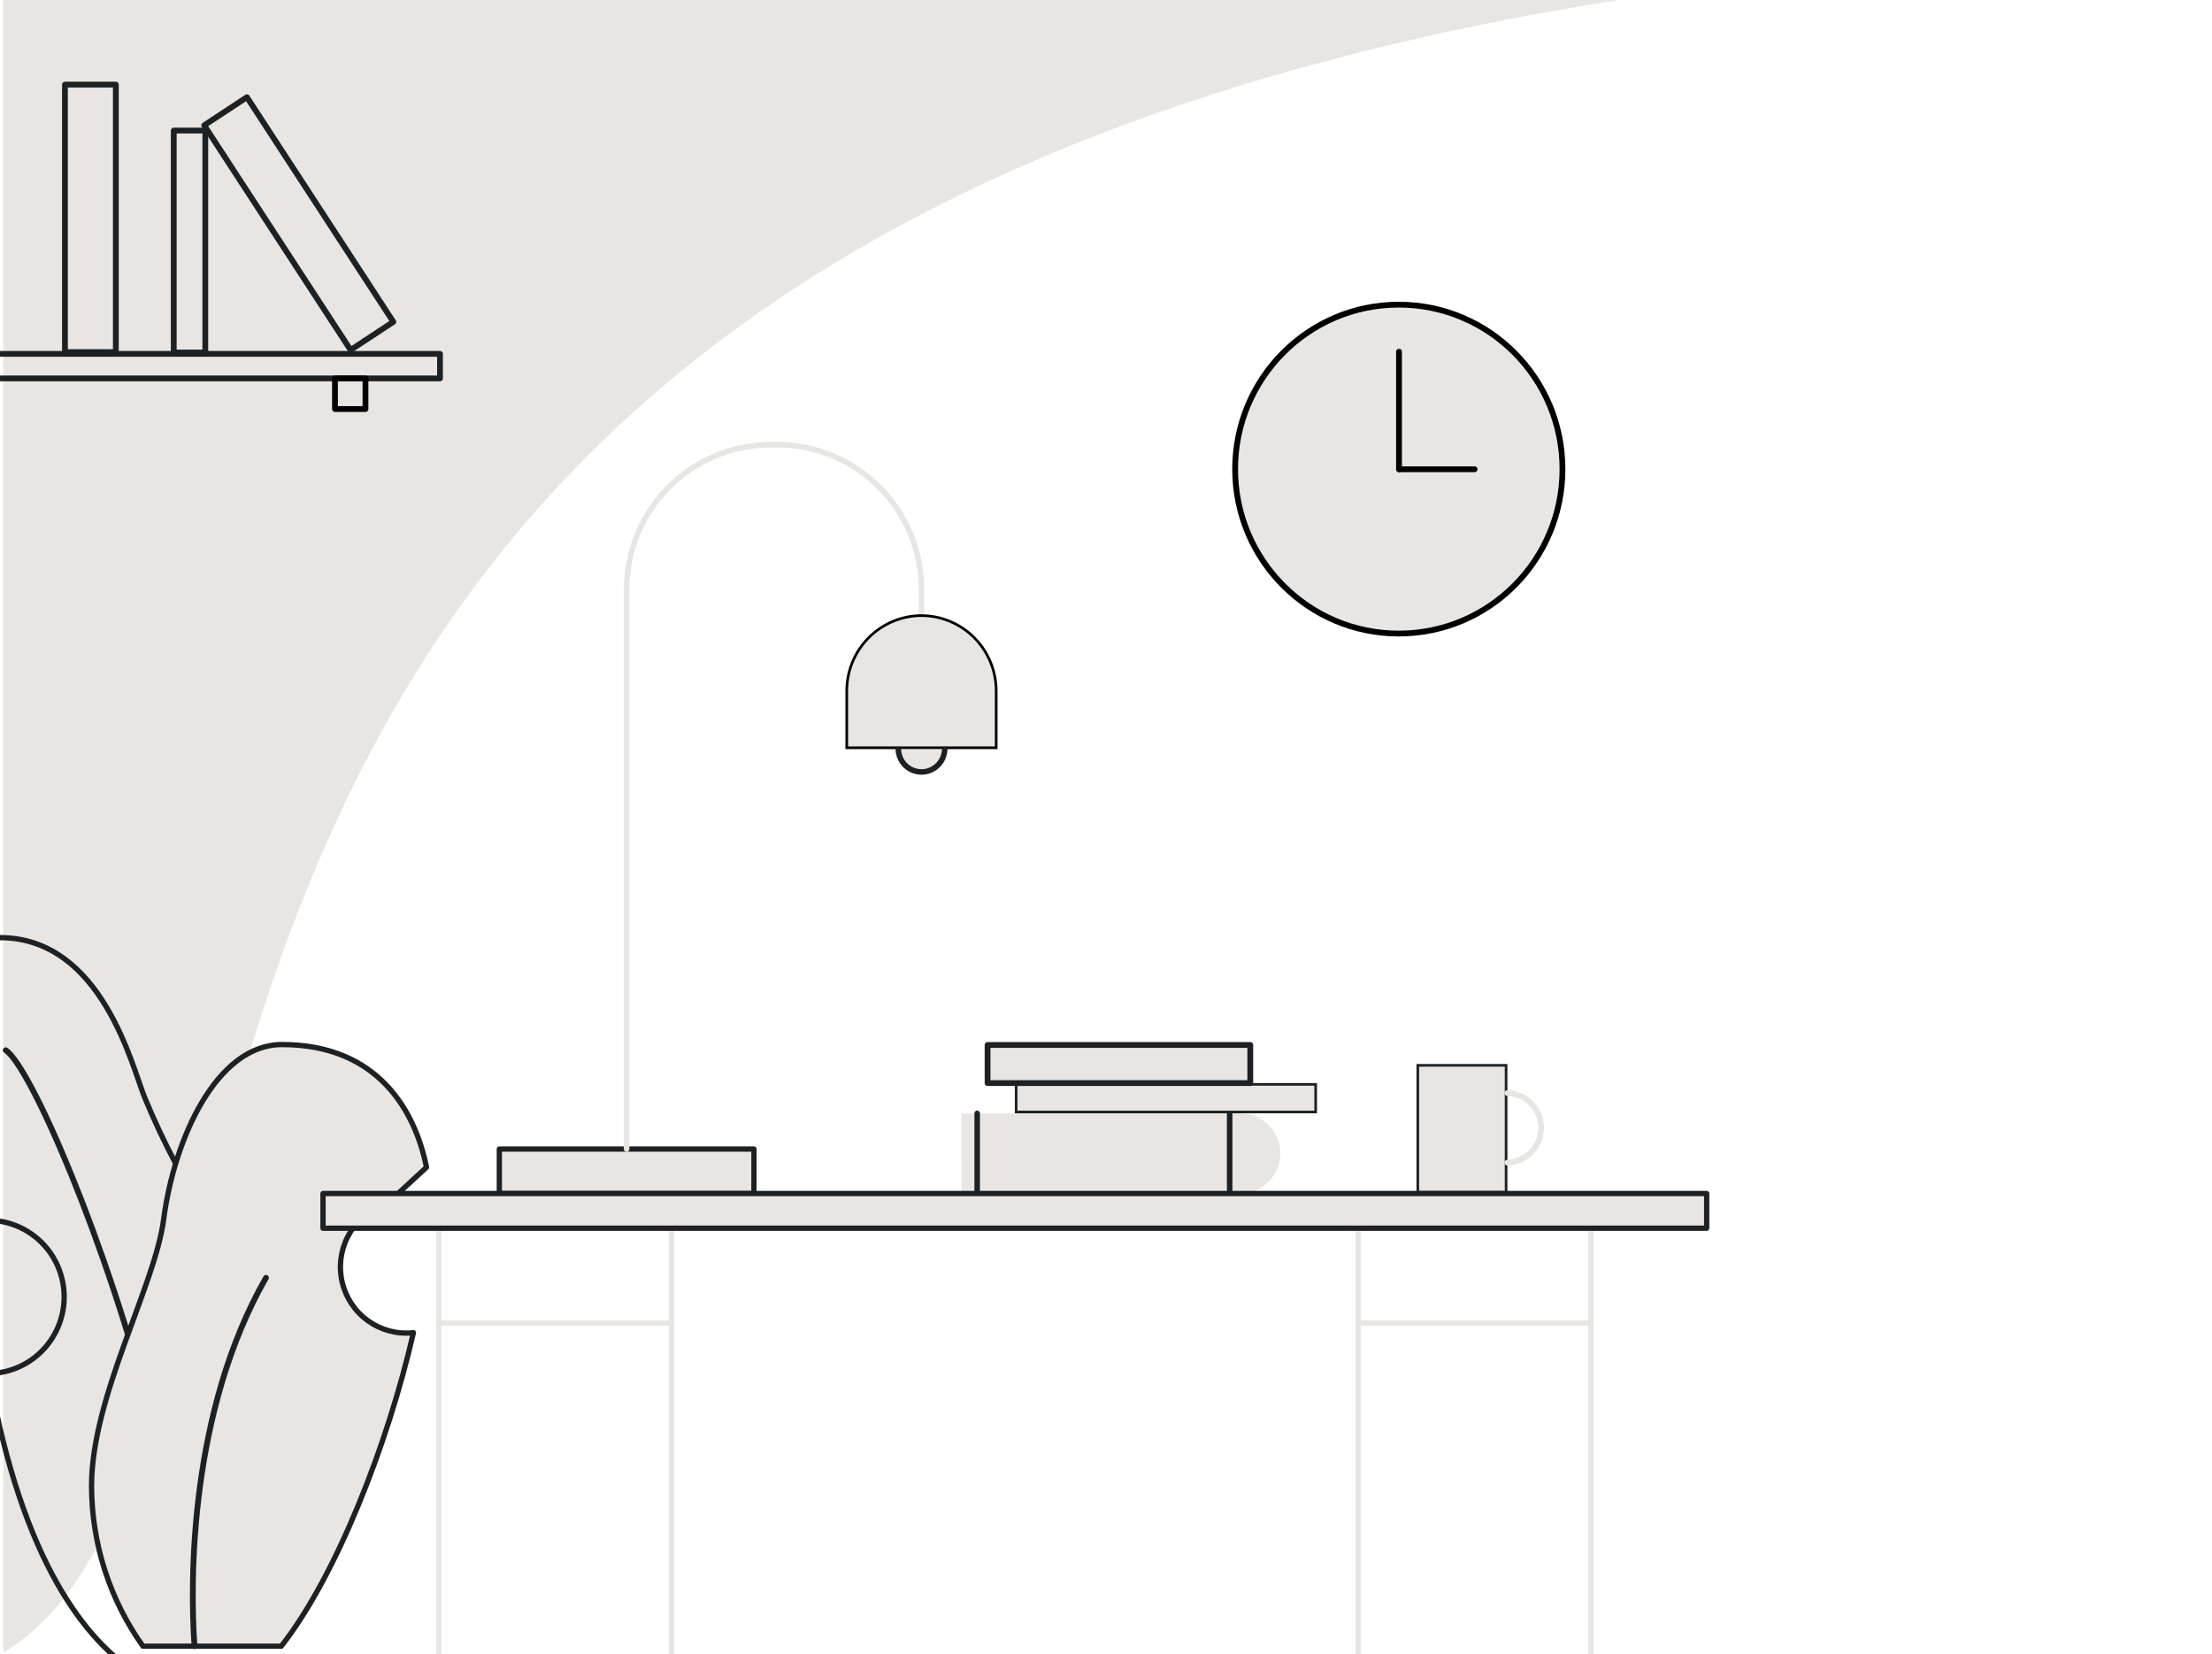
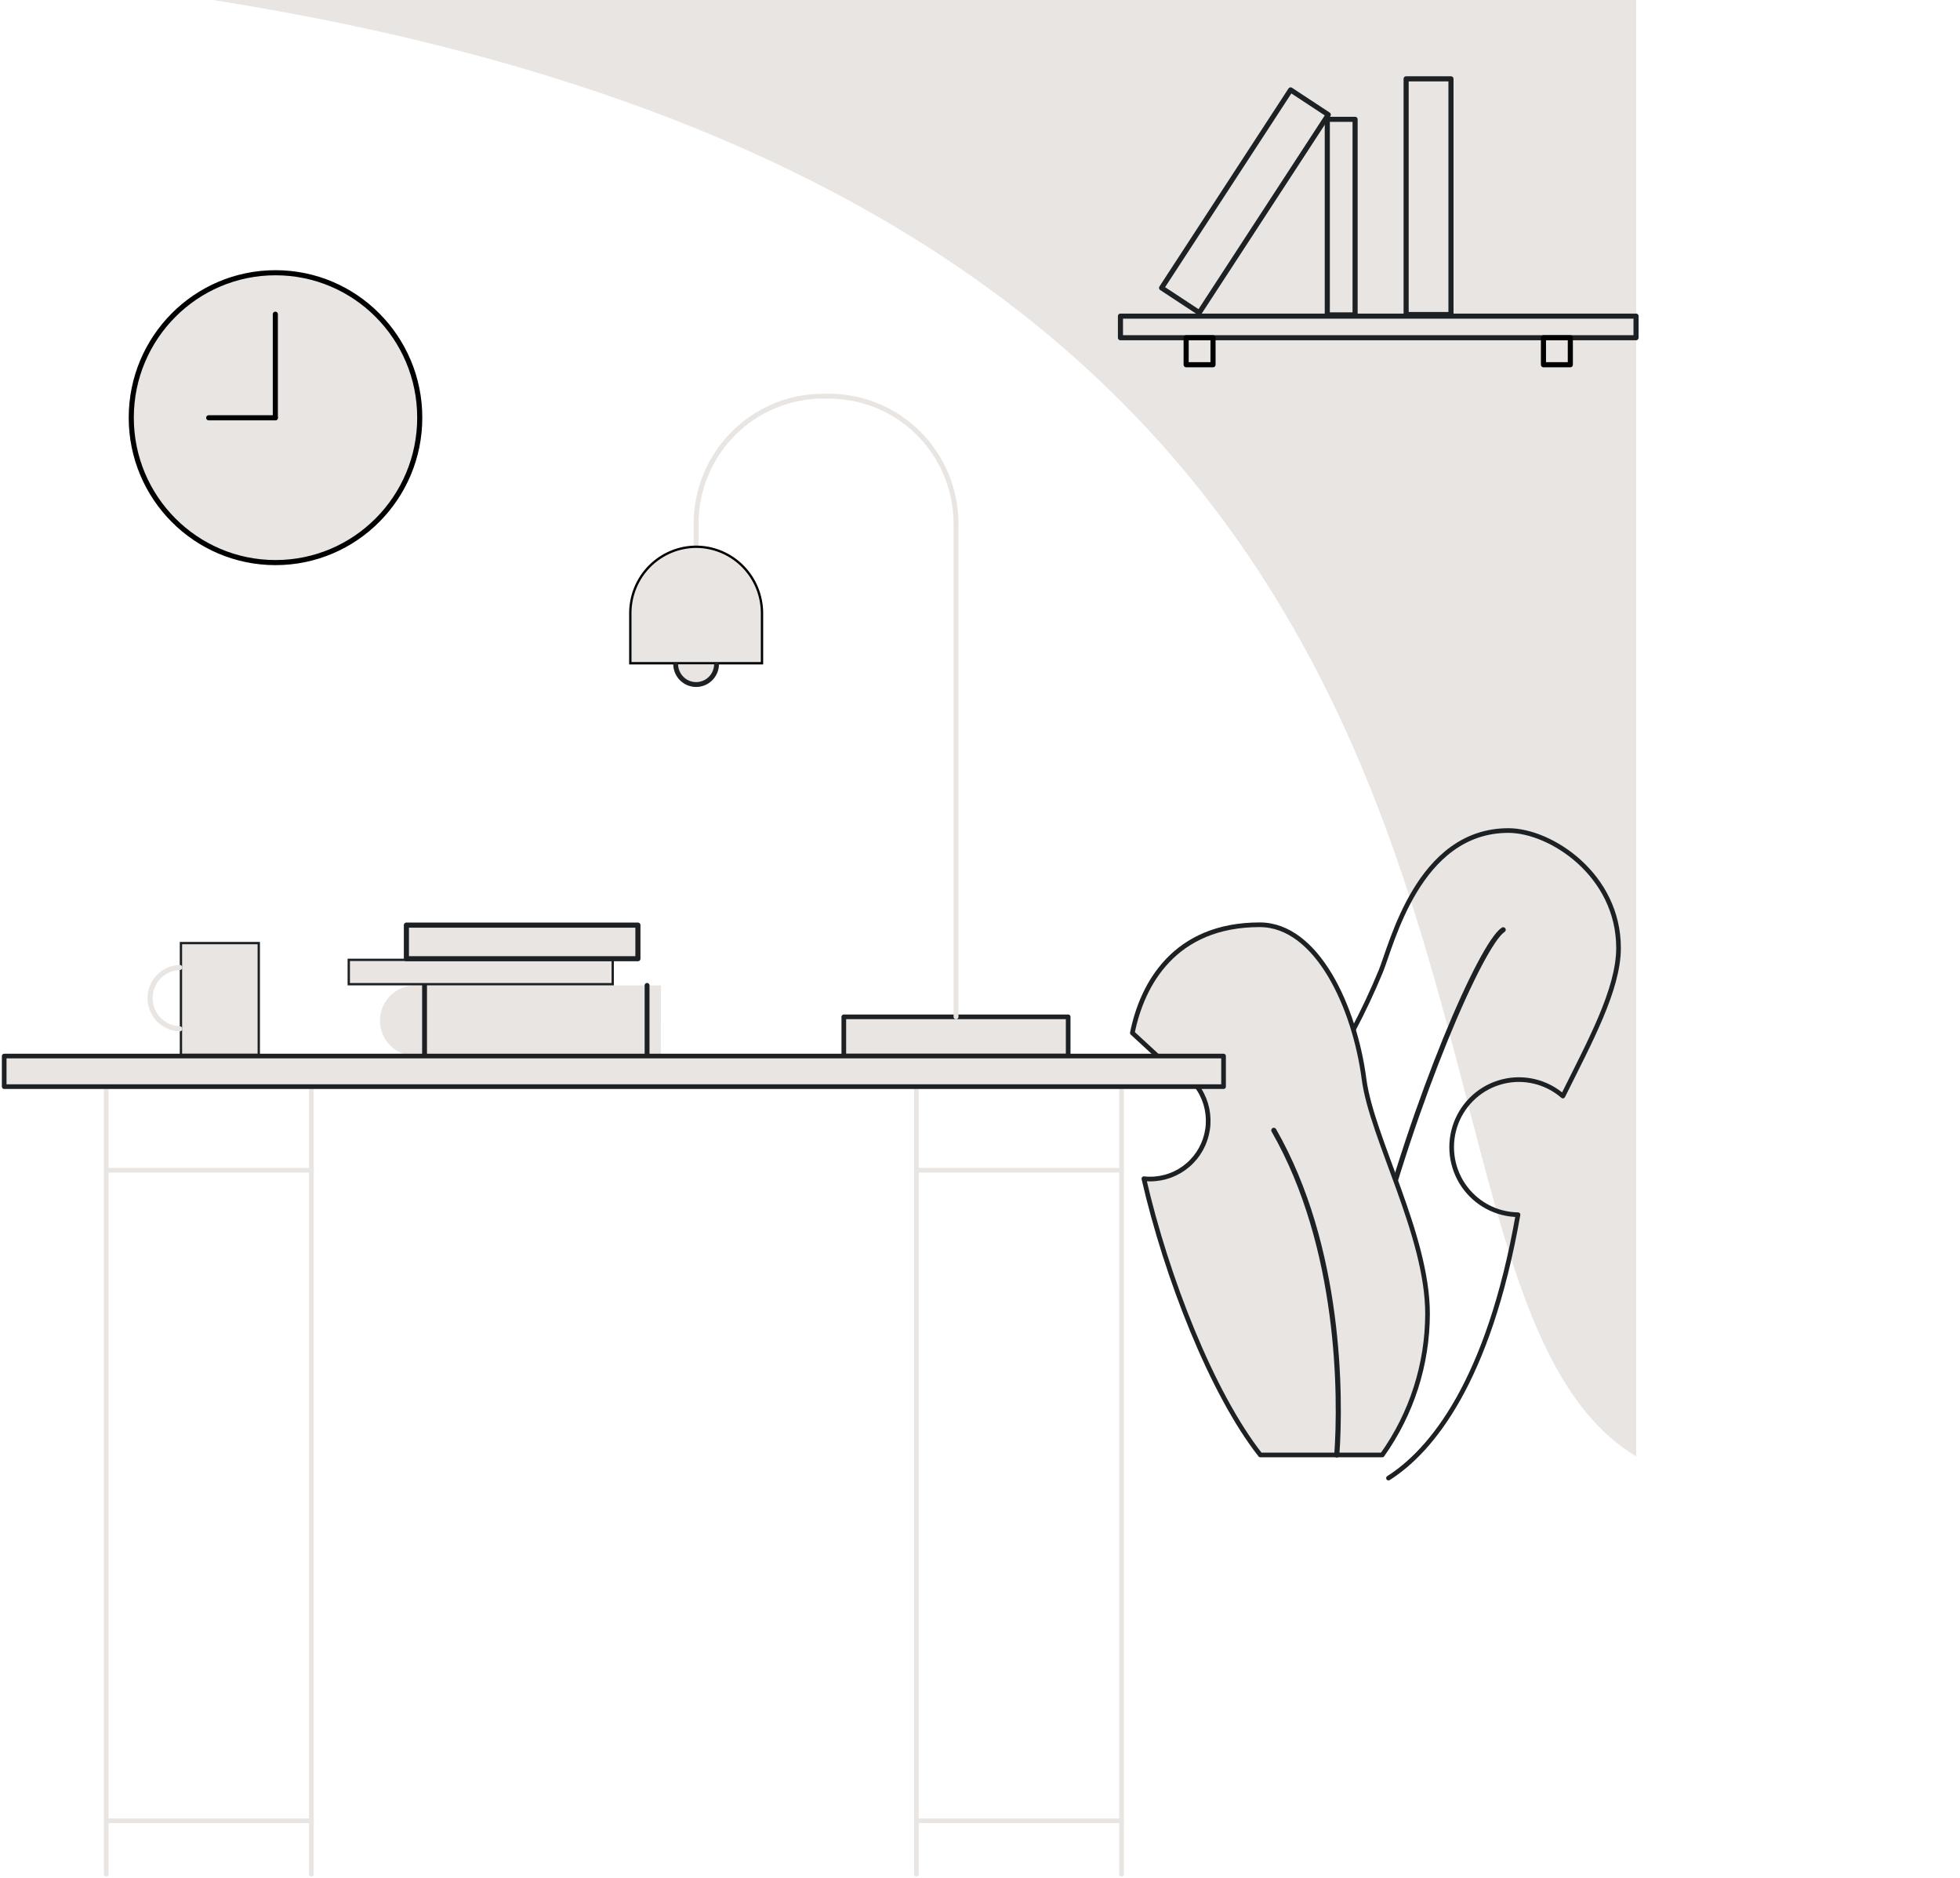
- <svg xmlns="http://www.w3.org/2000/svg" width="915" height="684" viewBox="0 0 915 684" fill="none">
-   <path d="M669.361 5.29289e-05C-8.139 107 143.361 598 1.361 683.5V0L669.361 5.29289e-05Z" fill="#E8E5E2" />
-   <path d="M181.509 877.536V507.505" stroke="#E8E5E2" stroke-width="2.187" stroke-linecap="round" stroke-linejoin="round" />
-   <path d="M277.792 877.536V507.505" stroke="#E8E5E2" stroke-width="2.187" stroke-linecap="round" stroke-linejoin="round" />
-   <path d="M181.509 547.212H277.792" stroke="#E8E5E2" stroke-width="2.187" stroke-linecap="round" stroke-linejoin="round" />
-   <path d="M561.778 877.536V507.505" stroke="#E8E5E2" stroke-width="2.187" stroke-linecap="round" stroke-linejoin="round" />
-   <path d="M658.062 877.536V507.505" stroke="#E8E5E2" stroke-width="2.187" stroke-linecap="round" stroke-linejoin="round" />
-   <path d="M561.778 547.212H658.061" stroke="#E8E5E2" stroke-width="2.187" stroke-linecap="round" stroke-linejoin="round" />
-   <path d="M311.867 475.209H206.551V493.62H311.867V475.209Z" fill="#E8E5E2" stroke="#1D2124" stroke-width="2.187" stroke-linecap="round" stroke-linejoin="round" />
-   <path d="M381.193 253.601V243.642C381.147 227.818 374.87 212.657 363.732 201.468C352.594 190.279 337.501 183.973 321.749 183.927H318.637C302.885 183.973 287.792 190.279 276.654 201.468C265.516 212.657 259.239 227.818 259.193 243.642V475.209" stroke="#E8E5E2" stroke-width="2.285" stroke-linecap="round" stroke-linejoin="round" />
-   <path d="M412.077 308.189V308.192V308.195V308.198V308.201V308.204V308.207V308.21V308.213V308.216V308.22V308.223V308.226V308.229V308.232V308.235V308.238V308.241V308.244V308.247V308.25V308.253V308.257V308.26V308.263V308.266V308.269V308.272V308.275V308.278V308.281V308.284V308.287V308.291V308.294V308.297V308.3V308.303V308.306V308.309V308.312V308.315V308.319V308.322V308.325V308.328V308.331V308.334V308.337V308.34V308.343V308.346V308.35V308.353V308.356V308.359V308.362V308.365V308.368V308.371V308.374V308.378V308.381V308.384V308.387V308.39V308.393V308.396V308.399V308.403V308.406V308.409V308.412V308.415V308.418V308.421V308.424V308.428V308.431V308.434V308.437V308.44V308.443V308.446V308.449V308.453V308.456V308.459V308.462V308.465V308.468V308.471V308.474V308.478V308.481V308.484V308.487V308.49V308.493V308.496V308.5V308.503V308.506V308.509V308.512V308.515V308.518V308.522V308.525V308.528V308.531V308.534V308.537V308.54V308.544V308.547V308.55V308.553V308.556V308.559V308.562V308.566V308.569V308.572V308.575V308.578V308.581V308.584V308.588V308.591V308.594V308.597V308.6V308.603V308.607V308.61V308.613V308.616V308.619V308.622V308.625V308.629V308.632V308.635V308.638V308.641V308.644V308.648V308.651V308.654V308.657V308.66V308.663V308.667V308.67V308.673V308.676V308.679V308.682V308.685V308.689V308.692V308.695V308.698V308.701V308.704V308.708V308.711V308.714V308.717V308.72V308.723V308.727V308.73V308.733V308.736V308.739V308.742V308.746V308.749V308.752V308.755V308.758V308.761V308.765V308.768V308.771V308.774V308.777V308.781V308.784V308.787V308.79V308.793V308.796V308.8V308.803V308.806V308.809V308.812V308.815V308.819V308.822V308.825V308.828V308.831V308.835V308.838V308.841V308.844V308.847V308.85V308.854V308.857V308.86V308.863V308.866V308.869V308.873V308.876V308.879V308.882V308.885V308.889V308.892V308.895V308.898V308.901V308.904V308.908V308.911V308.914V308.917V308.92V308.924V308.927V308.93V308.933V308.936V308.939V308.943V308.946V308.949V308.952V308.955V308.959V308.962V308.965V308.968V308.971V308.975V308.978V308.981V308.984V308.987V308.99V308.994V308.997V309V309.003V309.006V309.01V309.013V309.016V309.019V309.022V309.026V309.029V309.032V309.035V309.038V309.041V309.045V309.048V309.051V309.054V309.057V309.061V309.064V309.067V309.07V309.073V309.077V309.08V309.083V309.086V309.089V309.092V309.096V309.099V309.102V309.105V309.108V309.112V309.115V309.118V309.121V309.124V309.128V309.131V309.134V309.137V309.14V309.144V309.147V309.15V309.153V309.156V309.159V309.163V309.166V309.169V309.172V309.175V309.179V309.182V309.185V309.188V309.191V309.195V309.198V309.201V309.204V309.207V309.211V309.214V309.217V309.22V309.223V309.226V309.23V309.233V309.236V309.239V309.242V309.246V309.249V309.252V309.255V309.258V309.26H350.266V309.259V309.256V309.252V309.249V309.246V309.243V309.24V309.237V309.234V309.23V309.227V309.224V309.221V309.218V309.215V309.211V309.208V309.205V309.202V309.199V309.196V309.193V309.189V309.186V309.183V309.18V309.177V309.174V309.17V309.167V309.164V309.161V309.158V309.155V309.152V309.148V309.145V309.142V309.139V309.136V309.133V309.129V309.126V309.123V309.12V309.117V309.114V309.11V309.107V309.104V309.101V309.098V309.095V309.091V309.088V309.085V309.082V309.079V309.076V309.072V309.069V309.066V309.063V309.06V309.057V309.053V309.05V309.047V309.044V309.041V309.038V309.034V309.031V309.028V309.025V309.022V309.019V309.015V309.012V309.009V309.006V309.003V309V308.996V308.993V308.99V308.987V308.984V308.981V308.977V308.974V308.971V308.968V308.965V308.962V308.958V308.955V308.952V308.949V308.946V308.942V308.939V308.936V308.933V308.93V308.927V308.923V308.92V308.917V308.914V308.911V308.908V308.904V308.901V308.898V308.895V308.892V308.888V308.885V308.882V308.879V308.876V308.873V308.869V308.866V308.863V308.86V308.857V308.853V308.85V308.847V308.844V308.841V308.838V308.834V308.831V308.828V308.825V308.822V308.818V308.815V308.812V308.809V308.806V308.803V308.799V308.796V308.793V308.79V308.787V308.783V308.78V308.777V308.774V308.771V308.767V308.764V308.761V308.758V308.755V308.752V308.748V308.745V308.742V308.739V308.736V308.732V308.729V308.726V308.723V308.72V308.716V308.713V308.71V308.707V308.704V308.701V308.697V308.694V308.691V308.688V308.685V308.681V308.678V308.675V308.672V308.669V308.665V308.662V308.659V308.656V308.653V308.649V308.646V308.643V308.64V308.637V308.633V308.63V308.627V308.624V308.621V308.618V308.614V308.611V308.608V308.605V308.602V308.598V308.595V308.592V308.589V308.586V308.582V308.579V308.576V308.573V308.57V308.566V308.563V308.56V308.557V308.554V308.55V308.547V308.544V308.541V308.538V308.534V308.531V308.528V308.525V308.522V308.518V308.515V308.512V308.509V308.506V308.502V308.499V308.496V308.493V308.49V308.486V308.483V308.48V308.477V308.474V308.47V308.467V308.464V308.461V308.458V308.454V308.451V308.448V308.445V308.442V308.438V308.435V308.432V308.429V308.426V308.422V308.419V308.416V308.413V308.41V308.406V308.403V308.4V308.397V308.394V308.39V308.387V308.384V308.381V308.378V308.374V308.371V308.368V308.365V308.362V308.358V308.355V308.352V308.349V308.346V308.342V308.339V308.336V308.333V308.33V308.326V308.323V308.32V308.317V308.314V308.31V308.307V308.304V308.301V308.298V308.294V308.291V308.288V308.285V308.282V308.278V308.275V308.272V308.269V308.266V308.262V308.259V308.256V308.253V308.25V308.246V308.243V308.24V308.237V308.234V308.23V308.227V308.224V308.221V308.218V308.214V308.211V308.208V308.205V308.202V308.198V308.195V308.192V308.189V285.668C350.289 277.441 353.549 269.557 359.335 263.736C365.121 257.916 372.963 254.631 381.15 254.596C389.345 254.619 397.198 257.9 402.993 263.721C408.788 269.543 412.055 277.434 412.077 285.669V308.189Z" fill="#E8E5E2" stroke="black" stroke-width="1.093" />
-   <path d="M390.781 309.938C390.697 312.438 389.65 314.807 387.86 316.546C386.07 318.284 383.678 319.256 381.188 319.256C378.698 319.256 376.305 318.284 374.516 316.546C372.726 314.807 371.678 312.438 371.594 309.938" fill="#E8E5E2" />
-   <path d="M390.781 309.938C390.697 312.438 389.65 314.807 387.86 316.546C386.07 318.284 383.678 319.256 381.188 319.256C378.698 319.256 376.305 318.284 374.516 316.546C372.726 314.807 371.678 312.438 371.594 309.938" stroke="#1D2124" stroke-width="2.285" stroke-linecap="round" stroke-linejoin="round" />
-   <path d="M397.703 460.45H513.065C517.438 460.453 521.633 462.194 524.732 465.293C527.832 468.392 529.584 472.598 529.607 476.991C529.596 481.386 527.853 485.598 524.759 488.706C521.665 491.813 517.473 493.565 513.098 493.576H397.736" fill="#E8E5E2" />
-   <path d="M508.657 460.45V493.62" stroke="#1D2124" stroke-width="2.285" stroke-linecap="round" stroke-linejoin="round" />
-   <path d="M404.211 460.45V493.62" stroke="#1D2124" stroke-width="2.285" stroke-linecap="round" stroke-linejoin="round" />
-   <path d="M420.332 459.892V448.467H544.232V459.892H420.332Z" fill="#E8E5E2" stroke="#1D2124" stroke-width="1.093" />
-   <path d="M517.179 432.167H408.51V447.932H517.179V432.167Z" fill="#E8E5E2" stroke="#1D2124" stroke-width="2.394" stroke-linecap="round" stroke-linejoin="round" />
-   <path d="M586.474 493.084V440.596H623.004V493.084H586.474Z" fill="#E8E5E2" stroke="#1D2124" stroke-width="1.093" />
-   <path d="M623.551 452.042C627.282 452.146 630.827 453.707 633.43 456.395C636.033 459.083 637.489 462.685 637.489 466.435C637.489 470.185 636.033 473.788 633.43 476.475C630.827 479.163 627.282 480.725 623.551 480.828" stroke="#E8E5E2" stroke-width="2.394" stroke-linecap="round" stroke-linejoin="round" />
-   <path d="M578.618 262.026C616.01 262.026 646.323 231.575 646.323 194.013C646.323 156.45 616.01 126 578.618 126C541.226 126 510.914 156.45 510.914 194.013C510.914 231.575 541.226 262.026 578.618 262.026Z" fill="#E8E5E2" stroke="black" stroke-width="2.394" stroke-linecap="round" stroke-linejoin="round" />
-   <path d="M578.701 194.072V145.454" stroke="black" stroke-width="2.394" stroke-linecap="round" stroke-linejoin="round" />
-   <path d="M578.701 194.072H609.979" stroke="black" stroke-width="2.394" stroke-linecap="round" stroke-linejoin="round" />
-   <path d="M182.009 146.362H-60V156.496H182.009V146.362Z" stroke="#1D2124" stroke-width="2.394" stroke-linecap="round" stroke-linejoin="round" />
-   <path d="M47.917 35H26.869V145.618H47.917V35Z" stroke="#1D2124" stroke-width="2.394" stroke-linecap="round" stroke-linejoin="round" />
-   <path d="M102.139 40.196L84.459 51.825L145.022 144.744L162.703 133.115L102.139 40.196Z" stroke="#1D2124" stroke-width="2.394" stroke-linecap="round" stroke-linejoin="round" />
-   <path d="M84.922 54H71.874V145.781H84.922V54Z" stroke="#1D2124" stroke-width="2.394" stroke-linecap="round" stroke-linejoin="round" />
-   <path d="M151.177 156.496H138.564V169.167H151.177V156.496Z" stroke="black" stroke-width="2.394" stroke-linecap="round" stroke-linejoin="round" />
-   <path d="M2.361 434.353C12.482 440.913 43.978 512.818 63.524 589.478" stroke="#1D2124" stroke-width="2.394" stroke-linecap="round" stroke-linejoin="round" />
-   <path d="M88.414 507.854C77.2 490.817 67.63 472.743 59.835 453.879C54.665 441.317 42.204 387.779 -0.088 387.779C-20.059 387.779 -51.783 408.639 -51.783 442.859C-51.783 462.385 -38.31 486.863 -25.664 512.391C-21.825 509.055 -17.241 506.699 -12.302 505.521C-7.363 504.344 -2.215 504.381 2.707 505.628C7.629 506.876 12.178 509.298 15.97 512.688C19.761 516.079 22.683 520.338 24.486 525.104C26.29 529.871 26.923 535.004 26.331 540.068C25.738 545.133 23.939 549.979 21.085 554.196C18.231 558.413 14.407 561.876 9.937 564.291C5.466 566.707 0.482 568.004 -4.594 568.072C9.228 646.788 36.273 679.018 56.2 691.678" stroke="#1D2124" stroke-width="2.187" stroke-linecap="round" stroke-linejoin="round" />
-   <path d="M171.015 551.179C160.382 597.479 139.095 651.837 116.349 680.82L59.125 680.82C45.343 661.494 37.912 638.328 37.87 614.556C37.87 577.57 64.077 532.035 67.679 504.397C72.033 470.954 89.609 432 116.654 432C156.617 432 171.821 459.802 176.424 482.761L160.045 497.87C153.805 499.794 148.462 503.906 144.989 509.457C141.516 515.009 140.146 521.629 141.127 528.111C142.109 534.593 145.378 540.505 150.337 544.767C155.296 549.03 161.615 551.36 168.142 551.332C169.102 551.33 170.061 551.279 171.015 551.179Z" fill="#E8E5E2" stroke="#1D2124" stroke-width="2.187" stroke-linecap="round" stroke-linejoin="round" />
-   <path d="M80.456 680.82C78.486 653.378 78.562 583.321 110.025 528.471" stroke="#1D2124" stroke-width="2.394" stroke-linecap="round" stroke-linejoin="round" />
-   <path d="M705.969 493.62H133.612V507.964H705.969V493.62Z" fill="#E8E5E2" stroke="#1D2124" stroke-width="2.187" stroke-linecap="round" stroke-linejoin="round" />
+ <svg xmlns="http://www.w3.org/2000/svg" preserveAspectRatio="xMinYMin slice" viewBox="0 0 920 881" fill="none">
+   <path d="M100 5.29289e-05C777.5 107 626 598 768 683.5V0L100 5.29289e-05Z" fill="#E8E5E2" />
+   <path d="M526.428 879.536V509.505" stroke="#E8E5E2" stroke-width="2.187" stroke-linecap="round" stroke-linejoin="round" />
+   <path d="M430.145 879.536V509.505" stroke="#E8E5E2" stroke-width="2.187" stroke-linecap="round" stroke-linejoin="round" />
+   <path d="M526.428 549.212H430.145" stroke="#E8E5E2" stroke-width="2.187" stroke-linecap="round" stroke-linejoin="round" />
+   <path d="M526.428 854.5H430.145" stroke="#E8E5E2" stroke-width="2.187" stroke-linecap="round" stroke-linejoin="round" />
+   <path d="M146.159 879.536V509.505" stroke="#E8E5E2" stroke-width="2.187" stroke-linecap="round" stroke-linejoin="round" />
+   <path d="M49.876 879.536V509.505" stroke="#E8E5E2" stroke-width="2.187" stroke-linecap="round" stroke-linejoin="round" />
+   <path d="M146.159 549.212H49.876" stroke="#E8E5E2" stroke-width="2.187" stroke-linecap="round" stroke-linejoin="round" />
+   <path d="M146.159 854.5H49.876" stroke="#E8E5E2" stroke-width="2.187" stroke-linecap="round" stroke-linejoin="round" />
+   <path d="M396.07 477.209H501.386V495.62H396.07V477.209Z" fill="#E8E5E2" stroke="#1D2124" stroke-width="2.187" stroke-linecap="round" stroke-linejoin="round" />
+   <path d="M326.744 255.601V245.642C326.79 229.818 333.067 214.657 344.205 203.468C355.343 192.279 370.436 185.973 386.188 185.927H389.3C405.052 185.973 420.145 192.279 431.283 203.468C442.421 214.657 448.698 229.818 448.744 245.642V477.209" stroke="#E8E5E2" stroke-width="2.285" stroke-linecap="round" stroke-linejoin="round" />
+   <path d="M295.86 311.258V311.26H357.671V311.259V311.256V311.252V311.249V311.246V311.243V311.24V311.237V311.234V311.23V311.227V311.224V311.221V311.218V311.215V311.211V311.208V311.205V311.202V311.199V311.196V311.193V311.189V311.186V311.183V311.18V311.177V311.174V311.17V311.167V311.164V311.161V311.158V311.155V311.152V311.148V311.145V311.142V311.139V311.136V311.133V311.129V311.126V311.123V311.12V311.117V311.114V311.11V311.107V311.104V311.101V311.098V311.095V311.091V311.088V311.085V311.082V311.079V311.076V311.072V311.069V311.066V311.063V311.06V311.057V311.053V311.05V311.047V311.044V311.041V311.038V311.034V311.031V311.028V311.025V311.022V311.019V311.015V311.012V311.009V311.006V311.003V311V310.996V310.993V310.99V310.987V310.984V310.981V310.977V310.974V310.971V310.968V310.965V310.962V310.958V310.955V310.952V310.949V310.946V310.942V310.939V310.936V310.933V310.93V310.927V310.923V310.92V310.917V310.914V310.911V310.908V310.904V310.901V310.898V310.895V310.892V310.888V310.885V310.882V310.879V310.876V310.873V310.869V310.866V310.863V310.86V310.857V310.853V310.85V310.847V310.844V310.841V310.838V310.834V310.831V310.828V310.825V310.822V310.818V310.815V310.812V310.809V310.806V310.803V310.799V310.796V310.793V310.79V310.787V310.783V310.78V310.777V310.774V310.771V310.767V310.764V310.761V310.758V310.755V310.752V310.748V310.745V310.742V310.739V310.736V310.732V310.729V310.726V310.723V310.72V310.716V310.713V310.71V310.707V310.704V310.701V310.697V310.694V310.691V310.688V310.685V310.681V310.678V310.675V310.672V310.669V310.665V310.662V310.659V310.656V310.653V310.649V310.646V310.643V310.64V310.637V310.633V310.63V310.627V310.624V310.621V310.618V310.614V310.611V310.608V310.605V310.602V310.598V310.595V310.592V310.589V310.586V310.582V310.579V310.576V310.573V310.57V310.566V310.563V310.56V310.557V310.554V310.55V310.547V310.544V310.541V310.538V310.534V310.531V310.528V310.525V310.522V310.518V310.515V310.512V310.509V310.506V310.502V310.499V310.496V310.493V310.49V310.486V310.483V310.48V310.477V310.474V310.47V310.467V310.464V310.461V310.458V310.454V310.451V310.448V310.445V310.442V310.438V310.435V310.432V310.429V310.426V310.422V310.419V310.416V310.413V310.41V310.406V310.403V310.4V310.397V310.394V310.39V310.387V310.384V310.381V310.378V310.374V310.371V310.368V310.365V310.362V310.358V310.355V310.352V310.349V310.346V310.342V310.339V310.336V310.333V310.33V310.326V310.323V310.32V310.317V310.314V310.31V310.307V310.304V310.301V310.298V310.294V310.291V310.288V310.285V310.282V310.278V310.275V310.272V310.269V310.266V310.262V310.259V310.256V310.253V310.25V310.246V310.243V310.24V310.237V310.234V310.23V310.227V310.224V310.221V310.218V310.214V310.211V310.208V310.205V310.202V310.198V310.195V310.192V310.189V287.668C357.648 279.441 354.388 271.557 348.602 265.736C342.816 259.916 334.974 256.631 326.787 256.596C318.592 256.619 310.74 259.9 304.944 265.721C299.149 271.543 295.883 279.433 295.86 287.667C295.86 287.668 295.86 287.668 295.86 287.669L295.86 310.189V310.192V310.195V310.198V310.201V310.204V310.207V310.21V310.213V310.216V310.22V310.223V310.226V310.229V310.232V310.235V310.238V310.241V310.244V310.247V310.25V310.253V310.257V310.26V310.263V310.266V310.269V310.272V310.275V310.278V310.281V310.284V310.287V310.291V310.294V310.297V310.3V310.303V310.306V310.309V310.312V310.315V310.319V310.322V310.325V310.328V310.331V310.334V310.337V310.34V310.343V310.346V310.35V310.353V310.356V310.359V310.362V310.365V310.368V310.371V310.374V310.378V310.381V310.384V310.387V310.39V310.393V310.396V310.399V310.403V310.406V310.409V310.412V310.415V310.418V310.421V310.424V310.428V310.431V310.434V310.437V310.44V310.443V310.446V310.449V310.453V310.456V310.459V310.462V310.465V310.468V310.471V310.474V310.478V310.481V310.484V310.487V310.49V310.493V310.496V310.5V310.503V310.506V310.509V310.512V310.515V310.518V310.522V310.525V310.528V310.531V310.534V310.537V310.54V310.544V310.547V310.55V310.553V310.556V310.559V310.562V310.566V310.569V310.572V310.575V310.578V310.581V310.584V310.588V310.591V310.594V310.597V310.6V310.603V310.607V310.61V310.613V310.616V310.619V310.622V310.625V310.629V310.632V310.635V310.638V310.641V310.644V310.648V310.651V310.654V310.657V310.66V310.663V310.667V310.67V310.673V310.676V310.679V310.682V310.685V310.689V310.692V310.695V310.698V310.701V310.704V310.708V310.711V310.714V310.717V310.72V310.723V310.727V310.73V310.733V310.736V310.739V310.742V310.746V310.749V310.752V310.755V310.758V310.761V310.765V310.768V310.771V310.774V310.777V310.781V310.784V310.787V310.79V310.793V310.796V310.8V310.803V310.806V310.809V310.812V310.815V310.819V310.822V310.825V310.828V310.831V310.835V310.838V310.841V310.844V310.847V310.85V310.854V310.857V310.86V310.863V310.866V310.869V310.873V310.876V310.879V310.882V310.885V310.889V310.892V310.895V310.898V310.901V310.904V310.908V310.911V310.914V310.917V310.92V310.924V310.927V310.93V310.933V310.936V310.939V310.943V310.946V310.949V310.952V310.955V310.959V310.962V310.965V310.968V310.971V310.975V310.978V310.981V310.984V310.987V310.99V310.994V310.997V311V311.003V311.006V311.01V311.013V311.016V311.019V311.022V311.026V311.029V311.032V311.035V311.038V311.041V311.045V311.048V311.051V311.054V311.057V311.061V311.064V311.067V311.07V311.073V311.077V311.08V311.083V311.086V311.089V311.092V311.096V311.099V311.102V311.105V311.108V311.112V311.115V311.118V311.121V311.124V311.128V311.131V311.134V311.137V311.14V311.144V311.147V311.15V311.153V311.156V311.159V311.163V311.166V311.169V311.172V311.175V311.179V311.182V311.185V311.188V311.191V311.195V311.198V311.201V311.204V311.207V311.211V311.214V311.217V311.22V311.223V311.226V311.23V311.233V311.236V311.239V311.242V311.246V311.249V311.252V311.255V311.258Z" fill="#E8E5E2" stroke="black" stroke-width="1.093" />
+   <path d="M317.156 311.938C317.24 314.438 318.287 316.807 320.077 318.546C321.867 320.284 324.259 321.256 326.749 321.256C329.239 321.256 331.632 320.284 333.422 318.546C335.211 316.807 336.259 314.438 336.343 311.938" fill="#E8E5E2" />
+   <path d="M317.156 311.938C317.24 314.438 318.287 316.807 320.077 318.546C321.867 320.284 324.259 321.256 326.749 321.256C329.239 321.256 331.632 320.284 333.422 318.546C335.211 316.807 336.259 314.438 336.343 311.938" stroke="#1D2124" stroke-width="2.285" stroke-linecap="round" stroke-linejoin="round" />
+   <path d="M310.234 462.45H194.872C190.499 462.453 186.304 464.194 183.205 467.293C180.105 470.392 178.353 474.598 178.33 478.991V478.991C178.341 483.386 180.084 487.598 183.178 490.706C186.272 493.813 190.464 495.565 194.839 495.576H310.201" fill="#E8E5E2" />
+   <path d="M199.28 462.45V495.62" stroke="#1D2124" stroke-width="2.285" stroke-linecap="round" stroke-linejoin="round" />
+   <path d="M303.726 462.45V495.62" stroke="#1D2124" stroke-width="2.285" stroke-linecap="round" stroke-linejoin="round" />
+   <path d="M287.605 450.467H163.705V461.892H287.605V450.467Z" fill="#E8E5E2" stroke="#1D2124" stroke-width="1.093" />
+   <path d="M190.758 434.167H299.427V449.932H190.758V434.167Z" fill="#E8E5E2" stroke="#1D2124" stroke-width="2.394" stroke-linecap="round" stroke-linejoin="round" />
+   <path d="M121.463 442.596H84.933V495.084H121.463V442.596Z" fill="#E8E5E2" stroke="#1D2124" stroke-width="1.093" />
+   <path d="M84.386 454.042C80.655 454.146 77.11 455.707 74.507 458.395C71.904 461.083 70.448 464.685 70.448 468.435C70.448 472.185 71.904 475.788 74.507 478.475C77.11 481.163 80.655 482.725 84.386 482.828" stroke="#E8E5E2" stroke-width="2.394" stroke-linecap="round" stroke-linejoin="round" />
+   <path d="M129.319 264.026C91.927 264.026 61.614 233.575 61.614 196.013C61.614 158.45 91.927 128 129.319 128C166.711 128 197.023 158.45 197.023 196.013C197.023 233.575 166.711 264.026 129.319 264.026Z" fill="#E8E5E2" stroke="black" stroke-width="2.394" stroke-linecap="round" stroke-linejoin="round" />
+   <path d="M129.236 196.072V147.454" stroke="black" stroke-width="2.394" stroke-linecap="round" stroke-linejoin="round" />
+   <path d="M129.236 196.072H97.958" stroke="black" stroke-width="2.394" stroke-linecap="round" stroke-linejoin="round" />
+   <path d="M525.928 148.362H767.937V158.496H525.928V148.362Z" stroke="#1D2124" stroke-width="2.394" stroke-linecap="round" stroke-linejoin="round" />
+   <path d="M660.02 37H681.068V147.618H660.02V37Z" stroke="#1D2124" stroke-width="2.394" stroke-linecap="round" stroke-linejoin="round" />
+   <path d="M605.798 42.196L623.479 53.825L562.915 146.744L545.234 135.115L605.798 42.196Z" stroke="#1D2124" stroke-width="2.394" stroke-linecap="round" stroke-linejoin="round" />
+   <path d="M623.015 56H636.063V147.781H623.015V56Z" stroke="#1D2124" stroke-width="2.394" stroke-linecap="round" stroke-linejoin="round" />
+   <path d="M724.48 158.496H737.094V171.167H724.48V158.496Z" stroke="black" stroke-width="2.394" stroke-linecap="round" stroke-linejoin="round" />
+   <path d="M556.76 158.496H569.374V171.167H556.76V158.496Z" stroke="black" stroke-width="2.394" stroke-linecap="round" stroke-linejoin="round" />
+   <path d="M705.576 436.353C695.455 442.913 663.959 514.818 644.413 591.478" stroke="#1D2124" stroke-width="2.394" stroke-linecap="round" stroke-linejoin="round" />
+   <path d="M619.523 509.854C630.737 492.817 640.307 474.743 648.102 455.879C653.272 443.317 665.733 389.779 708.025 389.779C727.996 389.779 759.72 410.639 759.72 444.859C759.72 464.385 746.247 488.863 733.601 514.391C729.762 511.055 725.178 508.699 720.239 507.521C715.3 506.344 710.152 506.381 705.23 507.628C700.308 508.876 695.759 511.298 691.967 514.688C688.176 518.079 685.254 522.338 683.451 527.104C681.647 531.871 681.014 537.004 681.607 542.068C682.199 547.133 683.998 551.979 686.852 556.196C689.706 560.413 693.53 563.876 698.001 566.291C702.471 568.707 707.455 570.004 712.531 570.072C698.709 648.788 671.664 681.018 651.737 693.678" stroke="#1D2124" stroke-width="2.187" stroke-linecap="round" stroke-linejoin="round" />
+   <path d="M536.922 553.179C547.555 599.479 568.842 653.837 591.588 682.82L648.812 682.82C662.594 663.494 670.025 640.328 670.067 616.556C670.067 579.57 643.86 534.035 640.258 506.397C635.904 472.954 618.328 434 591.283 434C551.32 434 536.116 461.802 531.513 484.761L547.892 499.87C554.132 501.794 559.475 505.906 562.948 511.457C566.421 517.009 567.791 523.629 566.81 530.111C565.828 536.593 562.559 542.505 557.6 546.767C552.641 551.03 546.322 553.36 539.795 553.332C538.835 553.33 537.876 553.279 536.922 553.179Z" fill="#E8E5E2" stroke="#1D2124" stroke-width="2.187" stroke-linecap="round" stroke-linejoin="round" />
+   <path d="M627.481 682.82C629.451 655.378 629.375 585.321 597.912 530.471" stroke="#1D2124" stroke-width="2.394" stroke-linecap="round" stroke-linejoin="round" />
+   <path d="M1.968 495.62H574.325V509.964H1.968V495.62Z" fill="#E8E5E2" stroke="#1D2124" stroke-width="2.187" stroke-linecap="round" stroke-linejoin="round" />
</svg>
